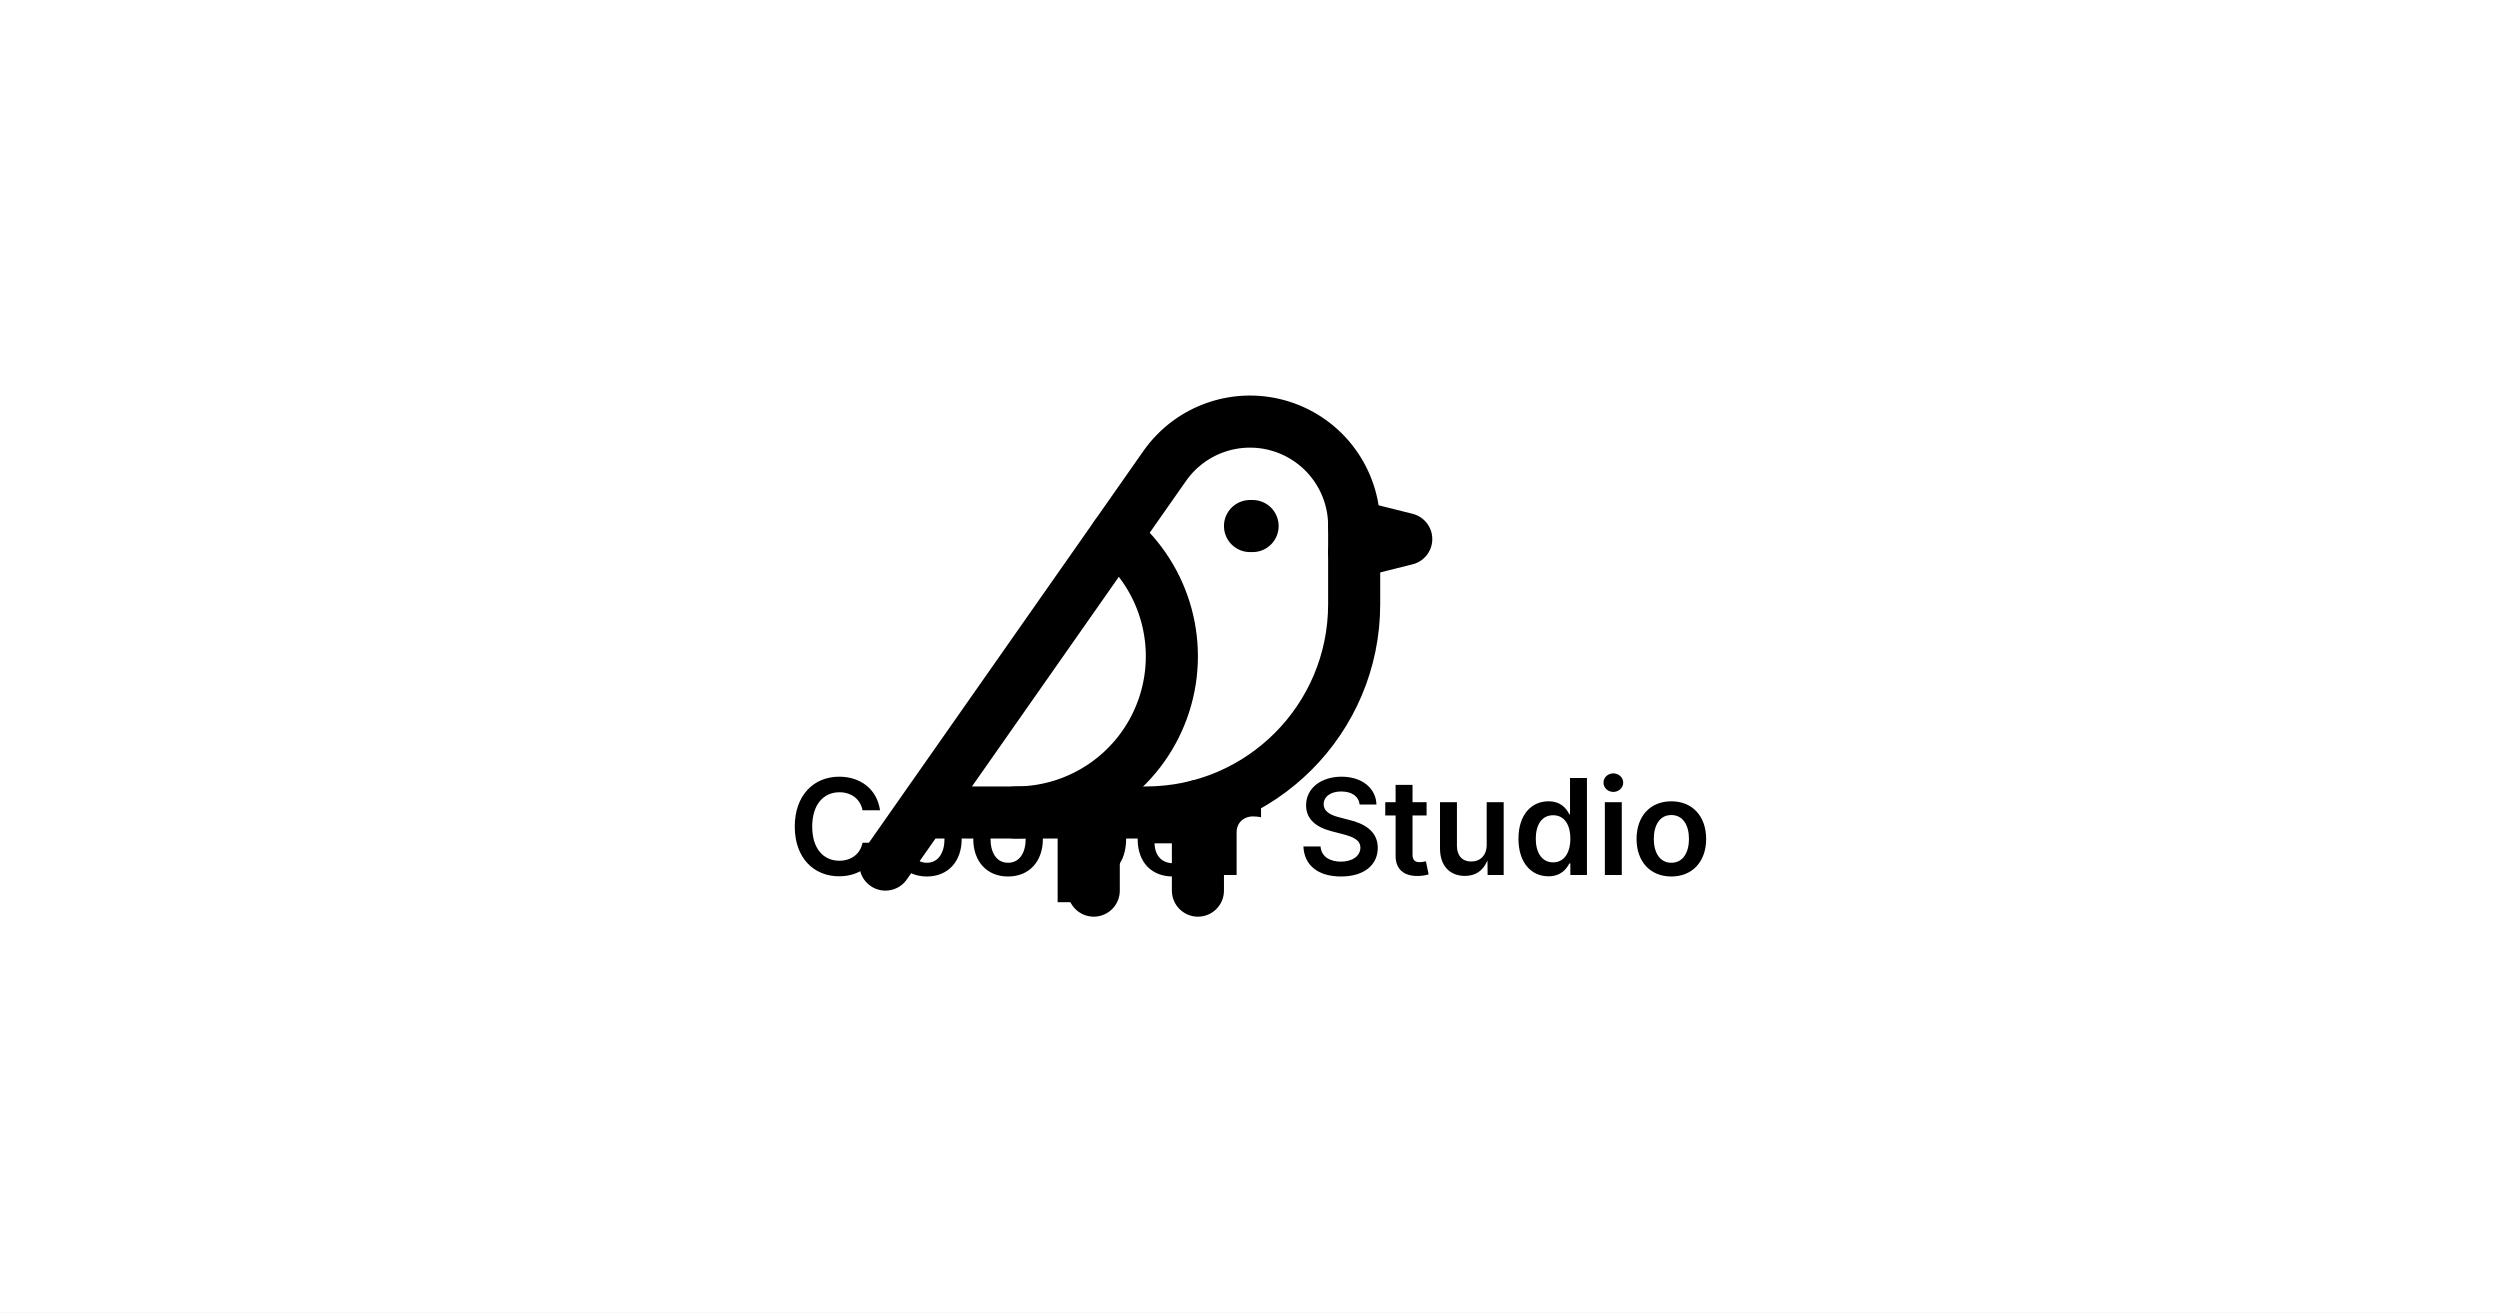
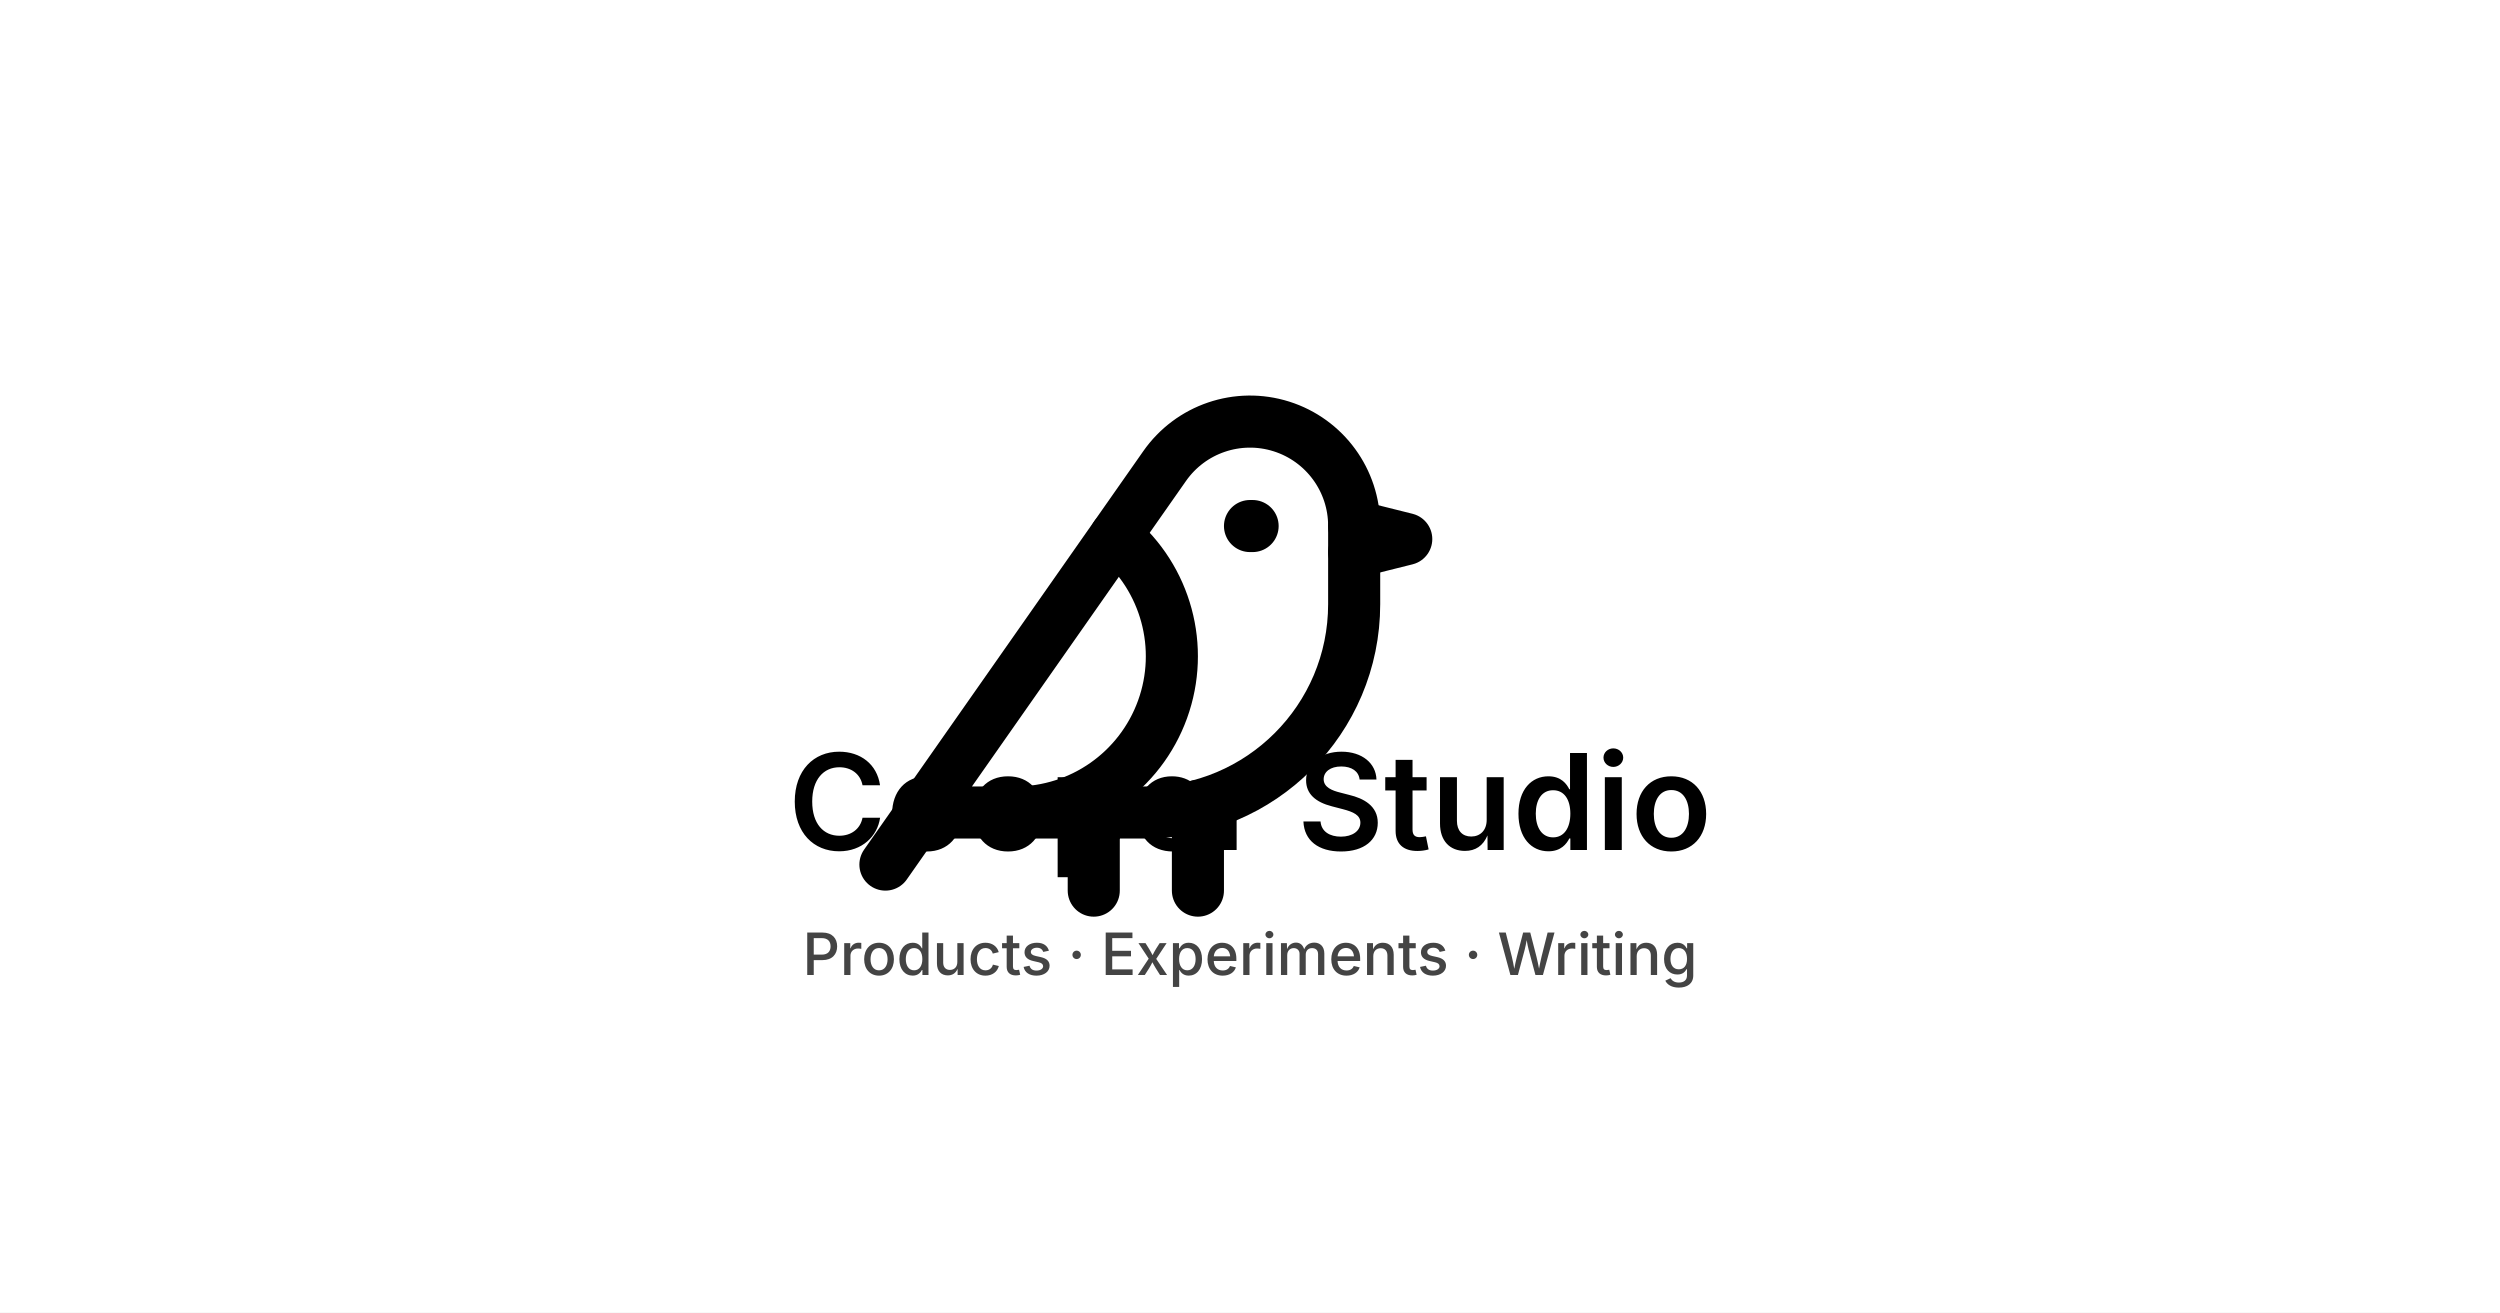
<svg xmlns="http://www.w3.org/2000/svg" width="1200" height="630" viewBox="0 0 1200 630" fill="none">
  <rect width="1200" height="630" fill="#ffffff" />
  <g transform="translate(400, 165)">
    <path d="M200 87.5h1.25" stroke="#000000" stroke-width="25" stroke-linecap="round" stroke-linejoin="round" />
    <path d="M42.5 225H150a100 100 0 0 0 100-100V87.5a50 50 0 0 0-91-28.75L25 250" stroke="#000000" stroke-width="25" stroke-linecap="round" stroke-linejoin="round" />
    <path d="m250 87.5 25 6.25-25 6.25" stroke="#000000" stroke-width="25" stroke-linecap="round" stroke-linejoin="round" />
    <path d="M125 225v37.5" stroke="#000000" stroke-width="25" stroke-linecap="round" stroke-linejoin="round" />
    <path d="M175 221.875V262.5" stroke="#000000" stroke-width="25" stroke-linecap="round" stroke-linejoin="round" />
    <path d="M87.5 225a75 75 0 0 0 48-132.625" stroke="#000000" stroke-width="25" stroke-linecap="round" stroke-linejoin="round" />
  </g>
-   <text x="600" y="420" font-family="system-ui, -apple-system, sans-serif" font-size="64" font-weight="600" text-anchor="middle" fill="#000000">Cooper Studio</text>
+   <text x="600" y="408" font-family="system-ui, -apple-system, sans-serif" font-size="64" font-weight="600" text-anchor="middle" fill="#000000">Cooper Studio</text>
+   <text x="600" y="468" font-family="system-ui, -apple-system, sans-serif" font-size="28" font-weight="500" text-anchor="middle" fill="#444444">Products · Experiments · Writing</text>
</svg>
